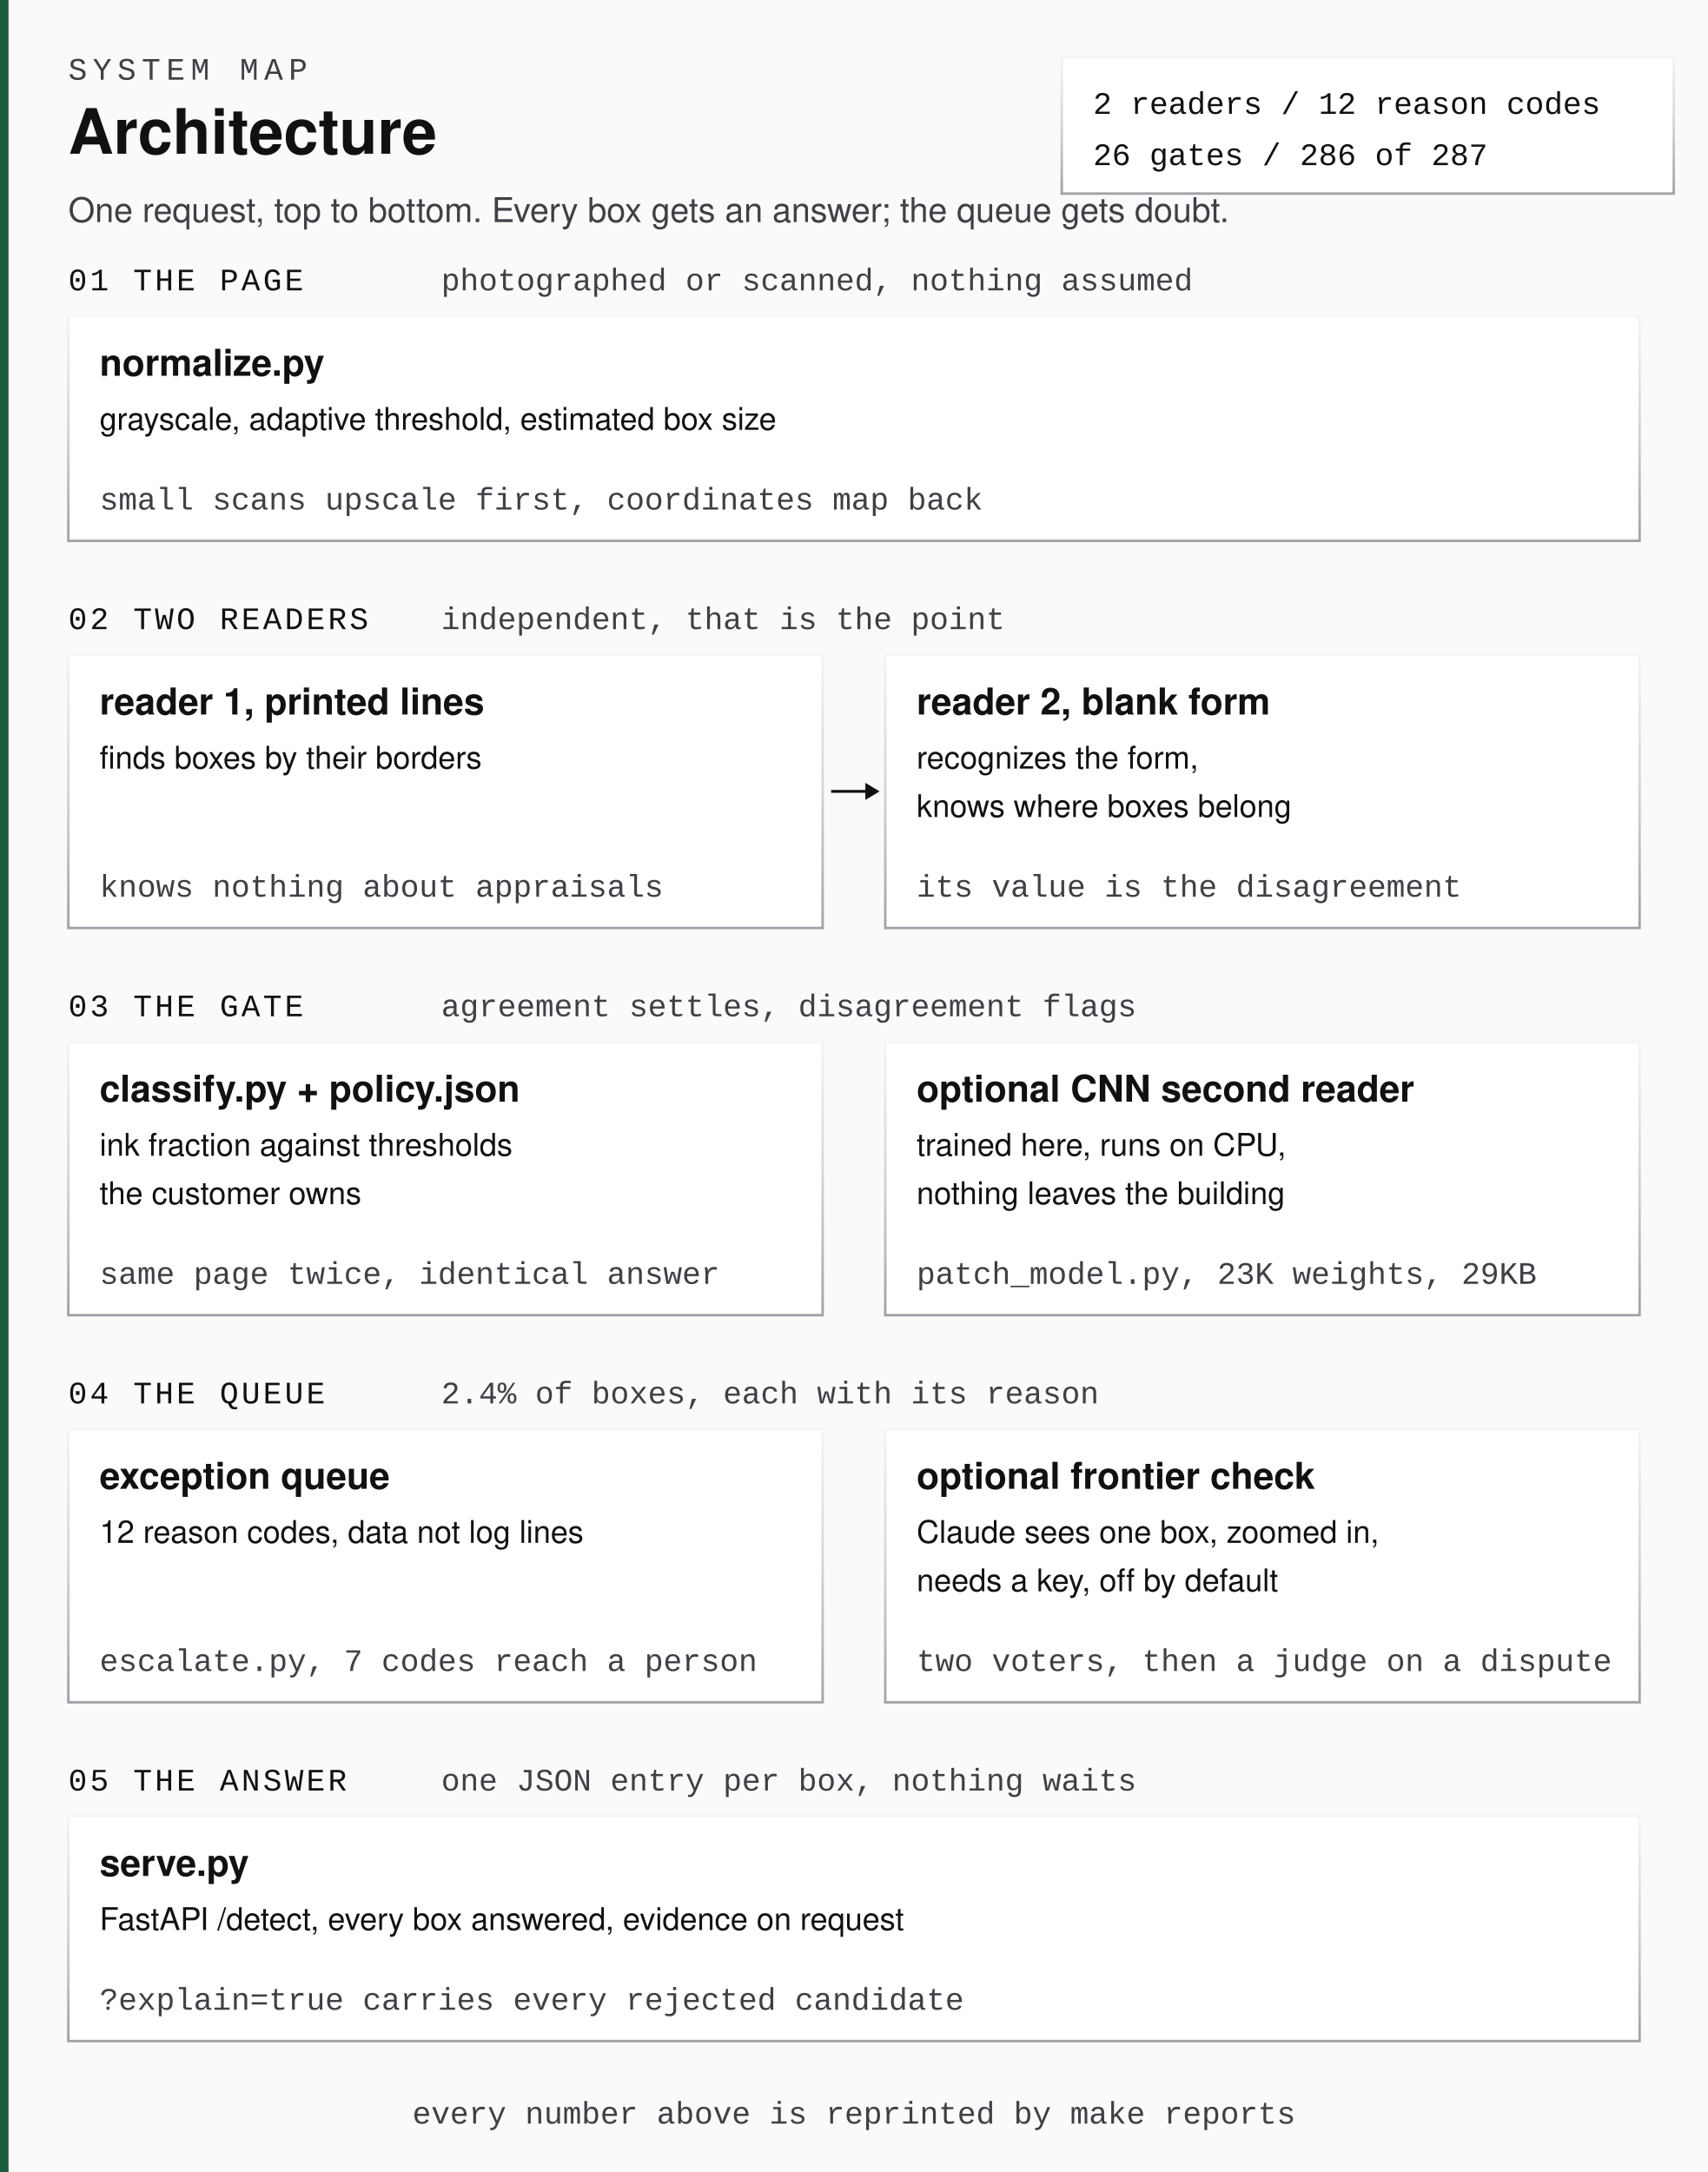
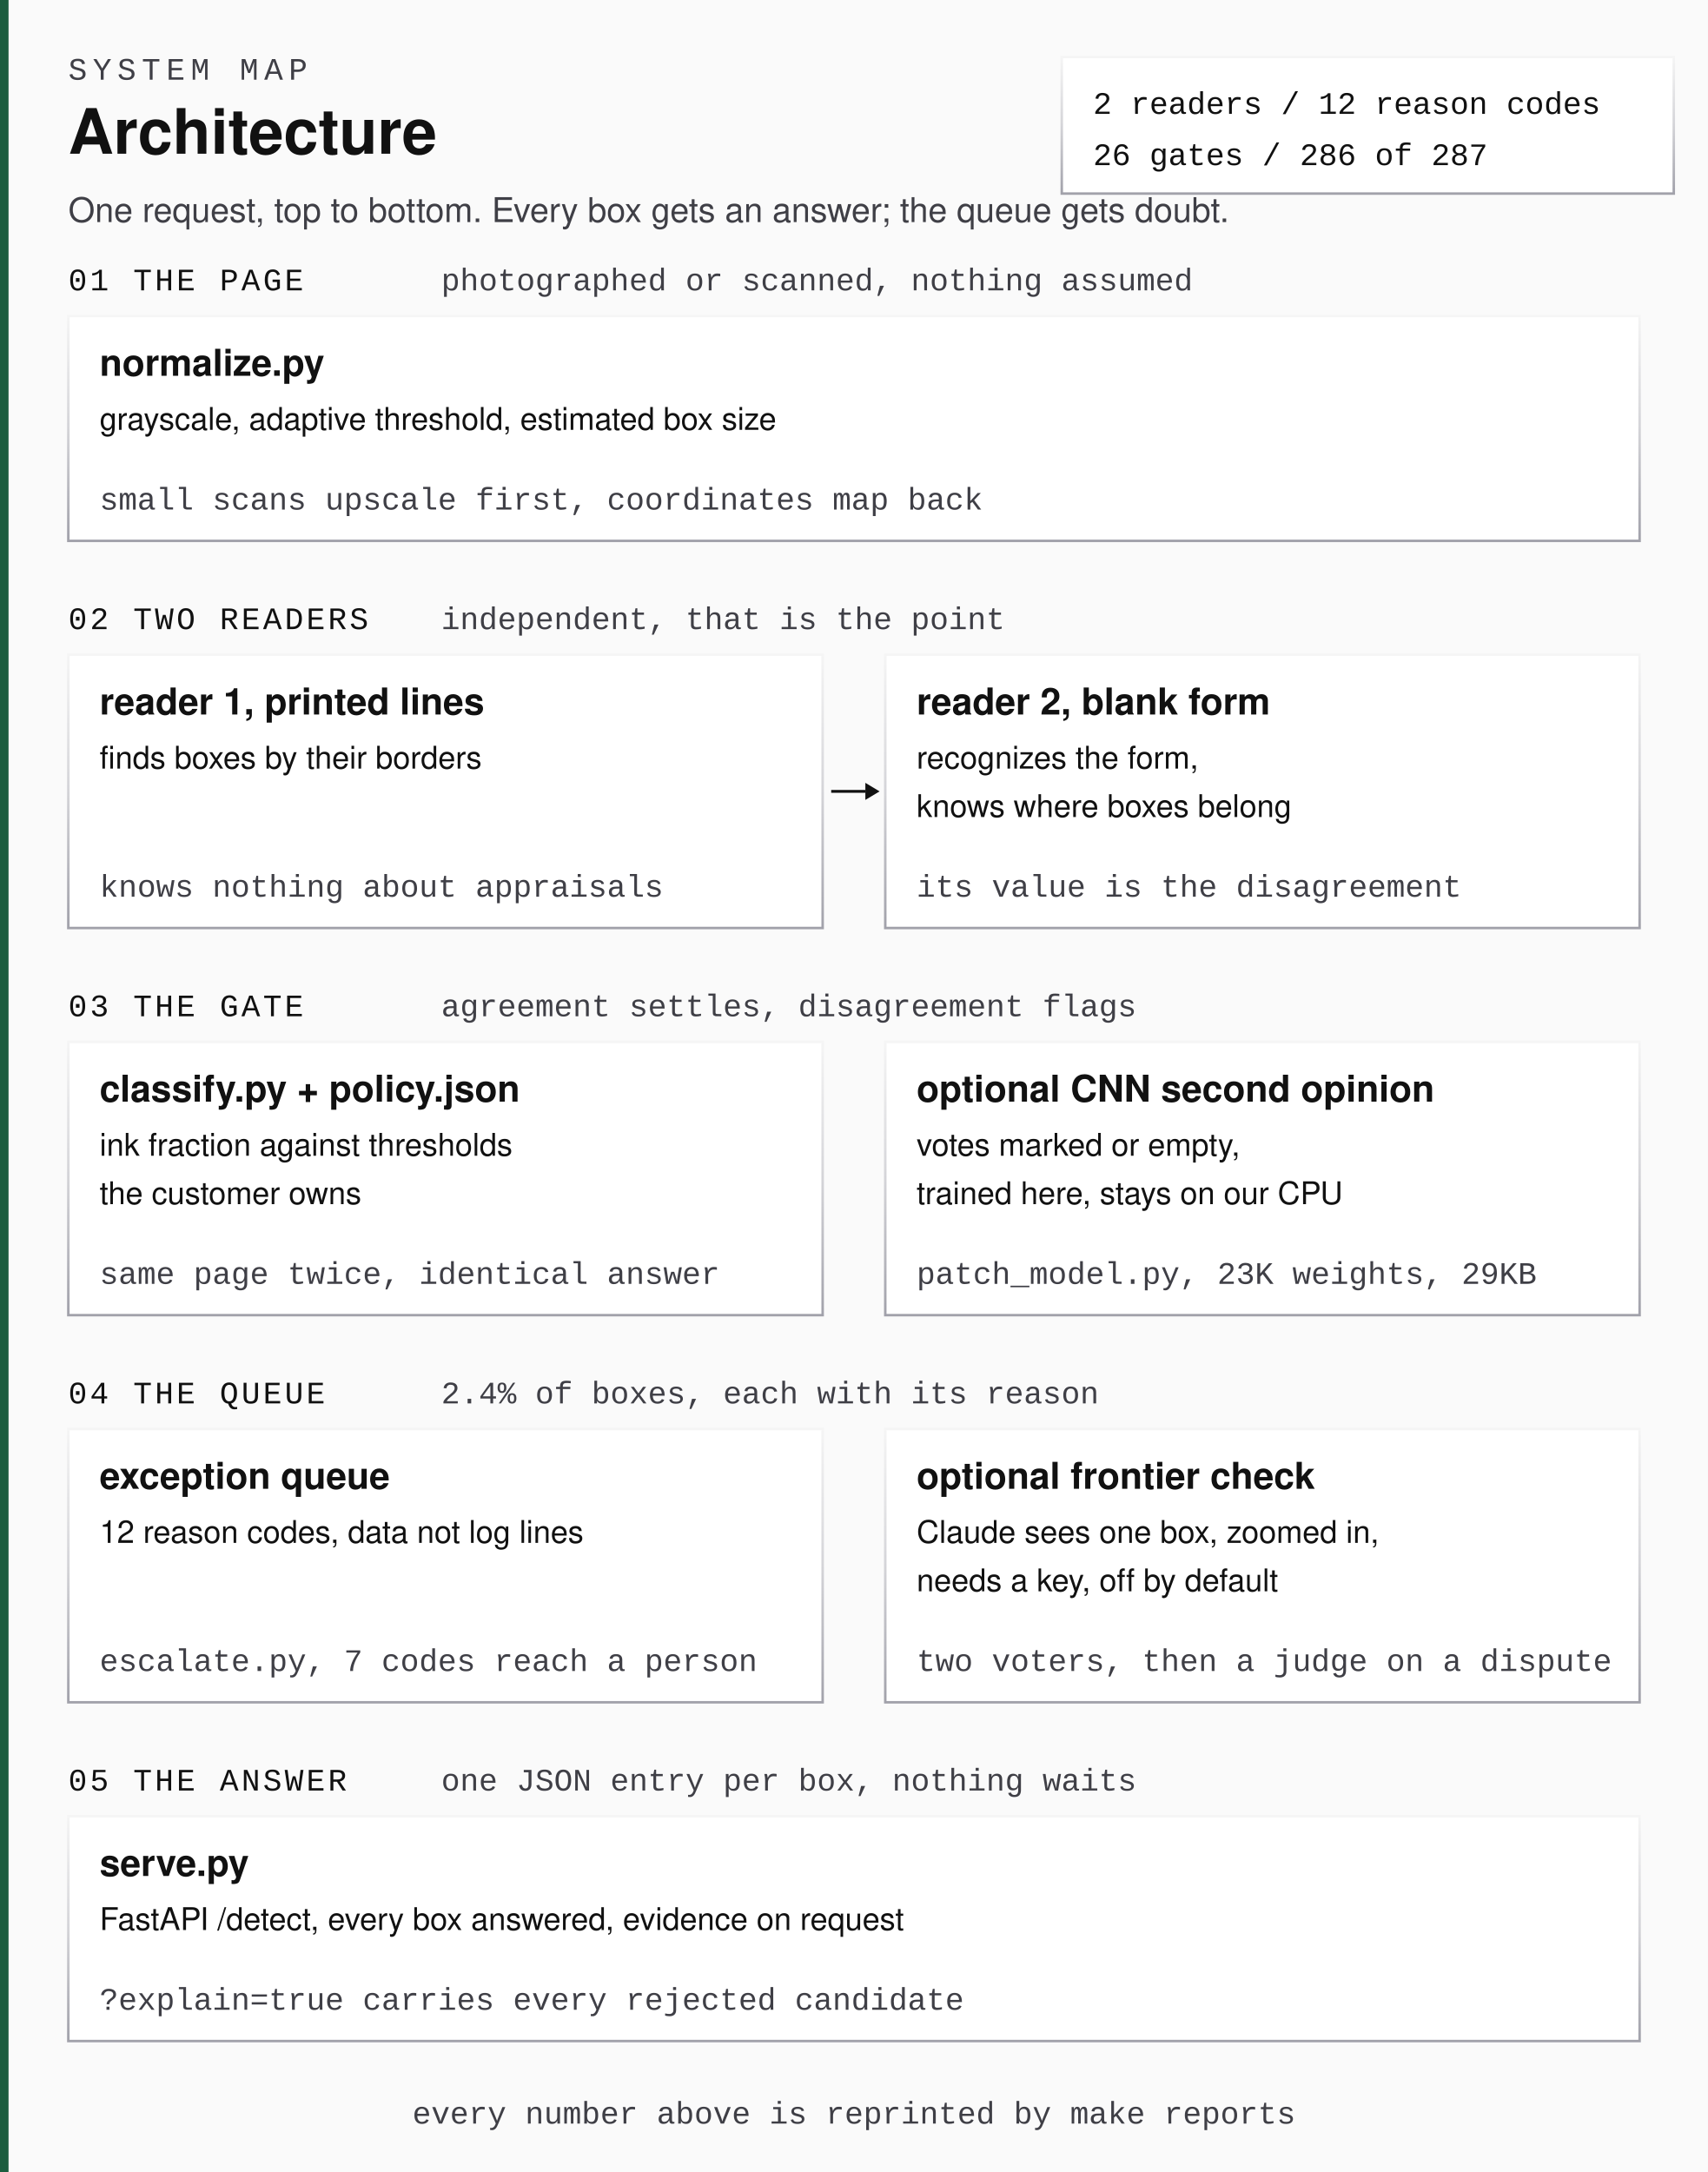
<svg xmlns="http://www.w3.org/2000/svg" viewBox="0 0 1200 1526" role="img" aria-label="System map: one request, top to bottom">
  <rect width="1200" height="1526" fill="#fafafa" />
  <rect x="0" y="0" width="6" height="1526" fill="#1b5e3f" />
  <defs>
    <linearGradient id="rim" x1="0" y1="0" x2="0" y2="1">
      <stop offset="0" stop-color="#f5f5f5" />
      <stop offset="0.5" stop-color="#d4d4d8" />
      <stop offset="1" stop-color="#a1a1aa" />
    </linearGradient>
  </defs>
  <text x="48" y="56" font-family="SFMono-Regular,Menlo,Consolas,Liberation Mono,monospace" font-size="22" fill="#3f3f46" text-anchor="start" letter-spacing="4">SYSTEM MAP</text>
  <text x="48" y="108" font-family="Helvetica Neue,Helvetica,Arial,sans-serif" font-size="44" font-weight="700" fill="#111111" text-anchor="start">Architecture</text>
  <text x="48" y="156" font-family="Helvetica Neue,Helvetica,Arial,sans-serif" font-size="24" font-weight="400" fill="#3f3f46" text-anchor="start">One request, top to bottom. Every box gets an answer; the queue gets doubt.</text>
  <rect x="746" y="40" width="430" height="96" fill="#ffffff" stroke="url(#rim)" stroke-width="1.75" />
  <text x="768" y="80" font-family="SFMono-Regular,Menlo,Consolas,Liberation Mono,monospace" font-size="22" fill="#111111" text-anchor="start">2 readers / 12 reason codes</text>
  <text x="768" y="116" font-family="SFMono-Regular,Menlo,Consolas,Liberation Mono,monospace" font-size="22" fill="#111111" text-anchor="start">26 gates / 286 of 287</text>
  <text x="48" y="204" font-family="SFMono-Regular,Menlo,Consolas,Liberation Mono,monospace" font-size="22" fill="#111111" text-anchor="start" letter-spacing="2">01  THE PAGE</text>
  <text x="310" y="204" font-family="SFMono-Regular,Menlo,Consolas,Liberation Mono,monospace" font-size="22" fill="#3f3f46" text-anchor="start">photographed or scanned, nothing assumed</text>
  <rect x="48" y="222" width="1104" height="158" fill="#ffffff" stroke="url(#rim)" stroke-width="1.75" />
  <text x="70" y="264" font-family="Helvetica Neue,Helvetica,Arial,sans-serif" font-size="26" font-weight="700" fill="#111111" text-anchor="start">normalize.py</text>
  <text x="70" y="302" font-family="Helvetica Neue,Helvetica,Arial,sans-serif" font-size="22" font-weight="400" fill="#111111" text-anchor="start">grayscale, adaptive threshold, estimated box size</text>
  <text x="70" y="358" font-family="SFMono-Regular,Menlo,Consolas,Liberation Mono,monospace" font-size="22" fill="#3f3f46" text-anchor="start">small scans upscale first, coordinates map back</text>
  <text x="48" y="442" font-family="SFMono-Regular,Menlo,Consolas,Liberation Mono,monospace" font-size="22" fill="#111111" text-anchor="start" letter-spacing="2">02  TWO READERS</text>
  <text x="310" y="442" font-family="SFMono-Regular,Menlo,Consolas,Liberation Mono,monospace" font-size="22" fill="#3f3f46" text-anchor="start">independent, that is the point</text>
  <rect x="48" y="460" width="530" height="192" fill="#ffffff" stroke="url(#rim)" stroke-width="1.75" />
  <text x="70" y="502" font-family="Helvetica Neue,Helvetica,Arial,sans-serif" font-size="26" font-weight="700" fill="#111111" text-anchor="start">reader 1, printed lines</text>
  <text x="70" y="540" font-family="Helvetica Neue,Helvetica,Arial,sans-serif" font-size="22" font-weight="400" fill="#111111" text-anchor="start">finds boxes by their borders</text>
  <text x="70" y="630" font-family="SFMono-Regular,Menlo,Consolas,Liberation Mono,monospace" font-size="22" fill="#3f3f46" text-anchor="start">knows nothing about appraisals</text>
  <rect x="622" y="460" width="530" height="192" fill="#ffffff" stroke="url(#rim)" stroke-width="1.75" />
  <text x="644" y="502" font-family="Helvetica Neue,Helvetica,Arial,sans-serif" font-size="26" font-weight="700" fill="#111111" text-anchor="start">reader 2, blank form</text>
  <text x="644" y="540" font-family="Helvetica Neue,Helvetica,Arial,sans-serif" font-size="22" font-weight="400" fill="#111111" text-anchor="start">recognizes the form,</text>
  <text x="644" y="574" font-family="Helvetica Neue,Helvetica,Arial,sans-serif" font-size="22" font-weight="400" fill="#111111" text-anchor="start">knows where boxes belong</text>
  <text x="644" y="630" font-family="SFMono-Regular,Menlo,Consolas,Liberation Mono,monospace" font-size="22" fill="#3f3f46" text-anchor="start">its value is the disagreement</text>
  <line x1="584" y1="556" x2="608" y2="556" stroke="#111111" stroke-width="2" />
  <path d="M608,550 L618,556 L608,562 Z" fill="#111111" />
  <text x="48" y="714" font-family="SFMono-Regular,Menlo,Consolas,Liberation Mono,monospace" font-size="22" fill="#111111" text-anchor="start" letter-spacing="2">03  THE GATE</text>
  <text x="310" y="714" font-family="SFMono-Regular,Menlo,Consolas,Liberation Mono,monospace" font-size="22" fill="#3f3f46" text-anchor="start">agreement settles, disagreement flags</text>
  <rect x="48" y="732" width="530" height="192" fill="#ffffff" stroke="url(#rim)" stroke-width="1.75" />
  <text x="70" y="774" font-family="Helvetica Neue,Helvetica,Arial,sans-serif" font-size="26" font-weight="700" fill="#111111" text-anchor="start">classify.py + policy.json</text>
  <text x="70" y="812" font-family="Helvetica Neue,Helvetica,Arial,sans-serif" font-size="22" font-weight="400" fill="#111111" text-anchor="start">ink fraction against thresholds</text>
  <text x="70" y="846" font-family="Helvetica Neue,Helvetica,Arial,sans-serif" font-size="22" font-weight="400" fill="#111111" text-anchor="start">the customer owns</text>
  <text x="70" y="902" font-family="SFMono-Regular,Menlo,Consolas,Liberation Mono,monospace" font-size="22" fill="#3f3f46" text-anchor="start">same page twice, identical answer</text>
  <rect x="622" y="732" width="530" height="192" fill="#ffffff" stroke="url(#rim)" stroke-width="1.75" />
-   <text x="644" y="774" font-family="Helvetica Neue,Helvetica,Arial,sans-serif" font-size="26" font-weight="700" fill="#111111" text-anchor="start">optional CNN second reader</text>
-   <text x="644" y="812" font-family="Helvetica Neue,Helvetica,Arial,sans-serif" font-size="22" font-weight="400" fill="#111111" text-anchor="start">trained here, runs on CPU,</text>
-   <text x="644" y="846" font-family="Helvetica Neue,Helvetica,Arial,sans-serif" font-size="22" font-weight="400" fill="#111111" text-anchor="start">nothing leaves the building</text>
+   <text x="644" y="774" font-family="Helvetica Neue,Helvetica,Arial,sans-serif" font-size="26" font-weight="700" fill="#111111" text-anchor="start">optional CNN second opinion</text>
+   <text x="644" y="812" font-family="Helvetica Neue,Helvetica,Arial,sans-serif" font-size="22" font-weight="400" fill="#111111" text-anchor="start">votes marked or empty,</text>
+   <text x="644" y="846" font-family="Helvetica Neue,Helvetica,Arial,sans-serif" font-size="22" font-weight="400" fill="#111111" text-anchor="start">trained here, stays on our CPU</text>
  <text x="644" y="902" font-family="SFMono-Regular,Menlo,Consolas,Liberation Mono,monospace" font-size="22" fill="#3f3f46" text-anchor="start">patch_model.py, 23K weights, 29KB</text>
  <text x="48" y="986" font-family="SFMono-Regular,Menlo,Consolas,Liberation Mono,monospace" font-size="22" fill="#111111" text-anchor="start" letter-spacing="2">04  THE QUEUE</text>
  <text x="310" y="986" font-family="SFMono-Regular,Menlo,Consolas,Liberation Mono,monospace" font-size="22" fill="#3f3f46" text-anchor="start">2.4% of boxes, each with its reason</text>
  <rect x="48" y="1004" width="530" height="192" fill="#ffffff" stroke="url(#rim)" stroke-width="1.75" />
  <text x="70" y="1046" font-family="Helvetica Neue,Helvetica,Arial,sans-serif" font-size="26" font-weight="700" fill="#111111" text-anchor="start">exception queue</text>
  <text x="70" y="1084" font-family="Helvetica Neue,Helvetica,Arial,sans-serif" font-size="22" font-weight="400" fill="#111111" text-anchor="start">12 reason codes, data not log lines</text>
  <text x="70" y="1174" font-family="SFMono-Regular,Menlo,Consolas,Liberation Mono,monospace" font-size="22" fill="#3f3f46" text-anchor="start">escalate.py, 7 codes reach a person</text>
  <rect x="622" y="1004" width="530" height="192" fill="#ffffff" stroke="url(#rim)" stroke-width="1.75" />
  <text x="644" y="1046" font-family="Helvetica Neue,Helvetica,Arial,sans-serif" font-size="26" font-weight="700" fill="#111111" text-anchor="start">optional frontier check</text>
  <text x="644" y="1084" font-family="Helvetica Neue,Helvetica,Arial,sans-serif" font-size="22" font-weight="400" fill="#111111" text-anchor="start">Claude sees one box, zoomed in,</text>
  <text x="644" y="1118" font-family="Helvetica Neue,Helvetica,Arial,sans-serif" font-size="22" font-weight="400" fill="#111111" text-anchor="start">needs a key, off by default</text>
  <text x="644" y="1174" font-family="SFMono-Regular,Menlo,Consolas,Liberation Mono,monospace" font-size="22" fill="#3f3f46" text-anchor="start">two voters, then a judge on a dispute</text>
  <text x="48" y="1258" font-family="SFMono-Regular,Menlo,Consolas,Liberation Mono,monospace" font-size="22" fill="#111111" text-anchor="start" letter-spacing="2">05  THE ANSWER</text>
  <text x="310" y="1258" font-family="SFMono-Regular,Menlo,Consolas,Liberation Mono,monospace" font-size="22" fill="#3f3f46" text-anchor="start">one JSON entry per box, nothing waits</text>
  <rect x="48" y="1276" width="1104" height="158" fill="#ffffff" stroke="url(#rim)" stroke-width="1.75" />
  <text x="70" y="1318" font-family="Helvetica Neue,Helvetica,Arial,sans-serif" font-size="26" font-weight="700" fill="#111111" text-anchor="start">serve.py</text>
  <text x="70" y="1356" font-family="Helvetica Neue,Helvetica,Arial,sans-serif" font-size="22" font-weight="400" fill="#111111" text-anchor="start">FastAPI /detect, every box answered, evidence on request</text>
  <text x="70" y="1412" font-family="SFMono-Regular,Menlo,Consolas,Liberation Mono,monospace" font-size="22" fill="#3f3f46" text-anchor="start">?explain=true carries every rejected candidate</text>
  <text x="600.0" y="1492" font-family="SFMono-Regular,Menlo,Consolas,Liberation Mono,monospace" font-size="22" fill="#3f3f46" text-anchor="middle">every number above is reprinted by make reports</text>
</svg>
